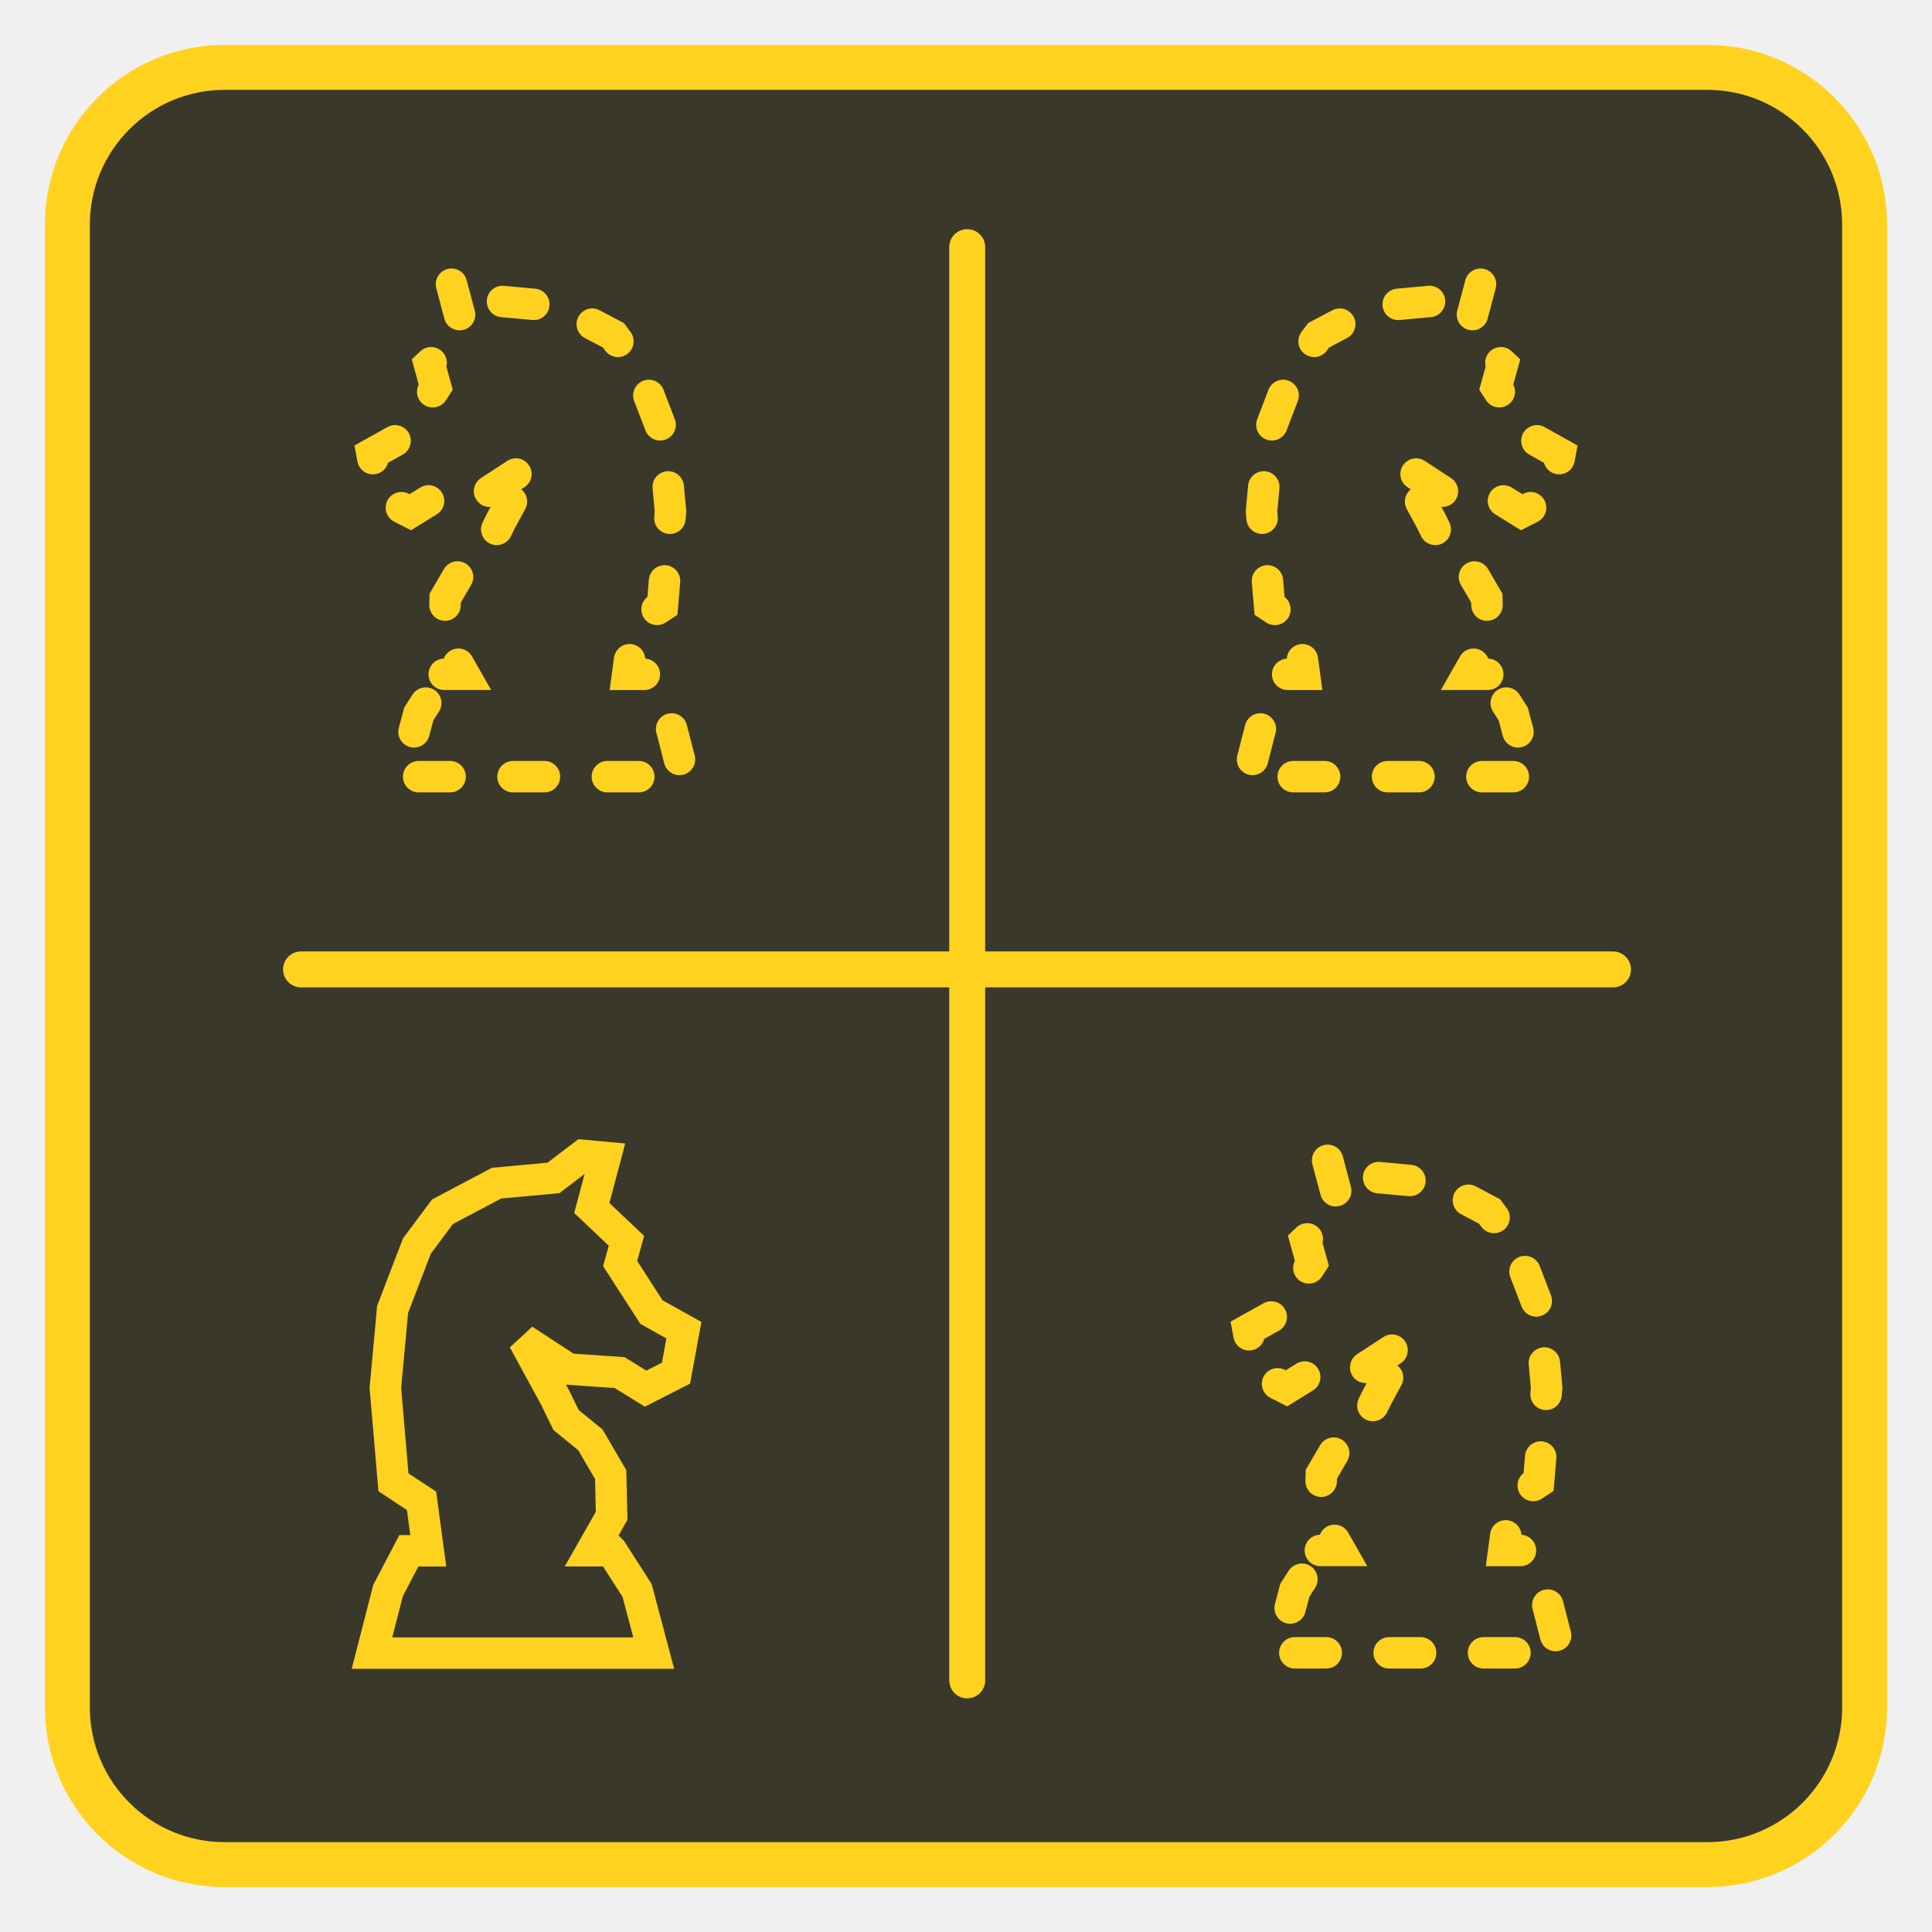
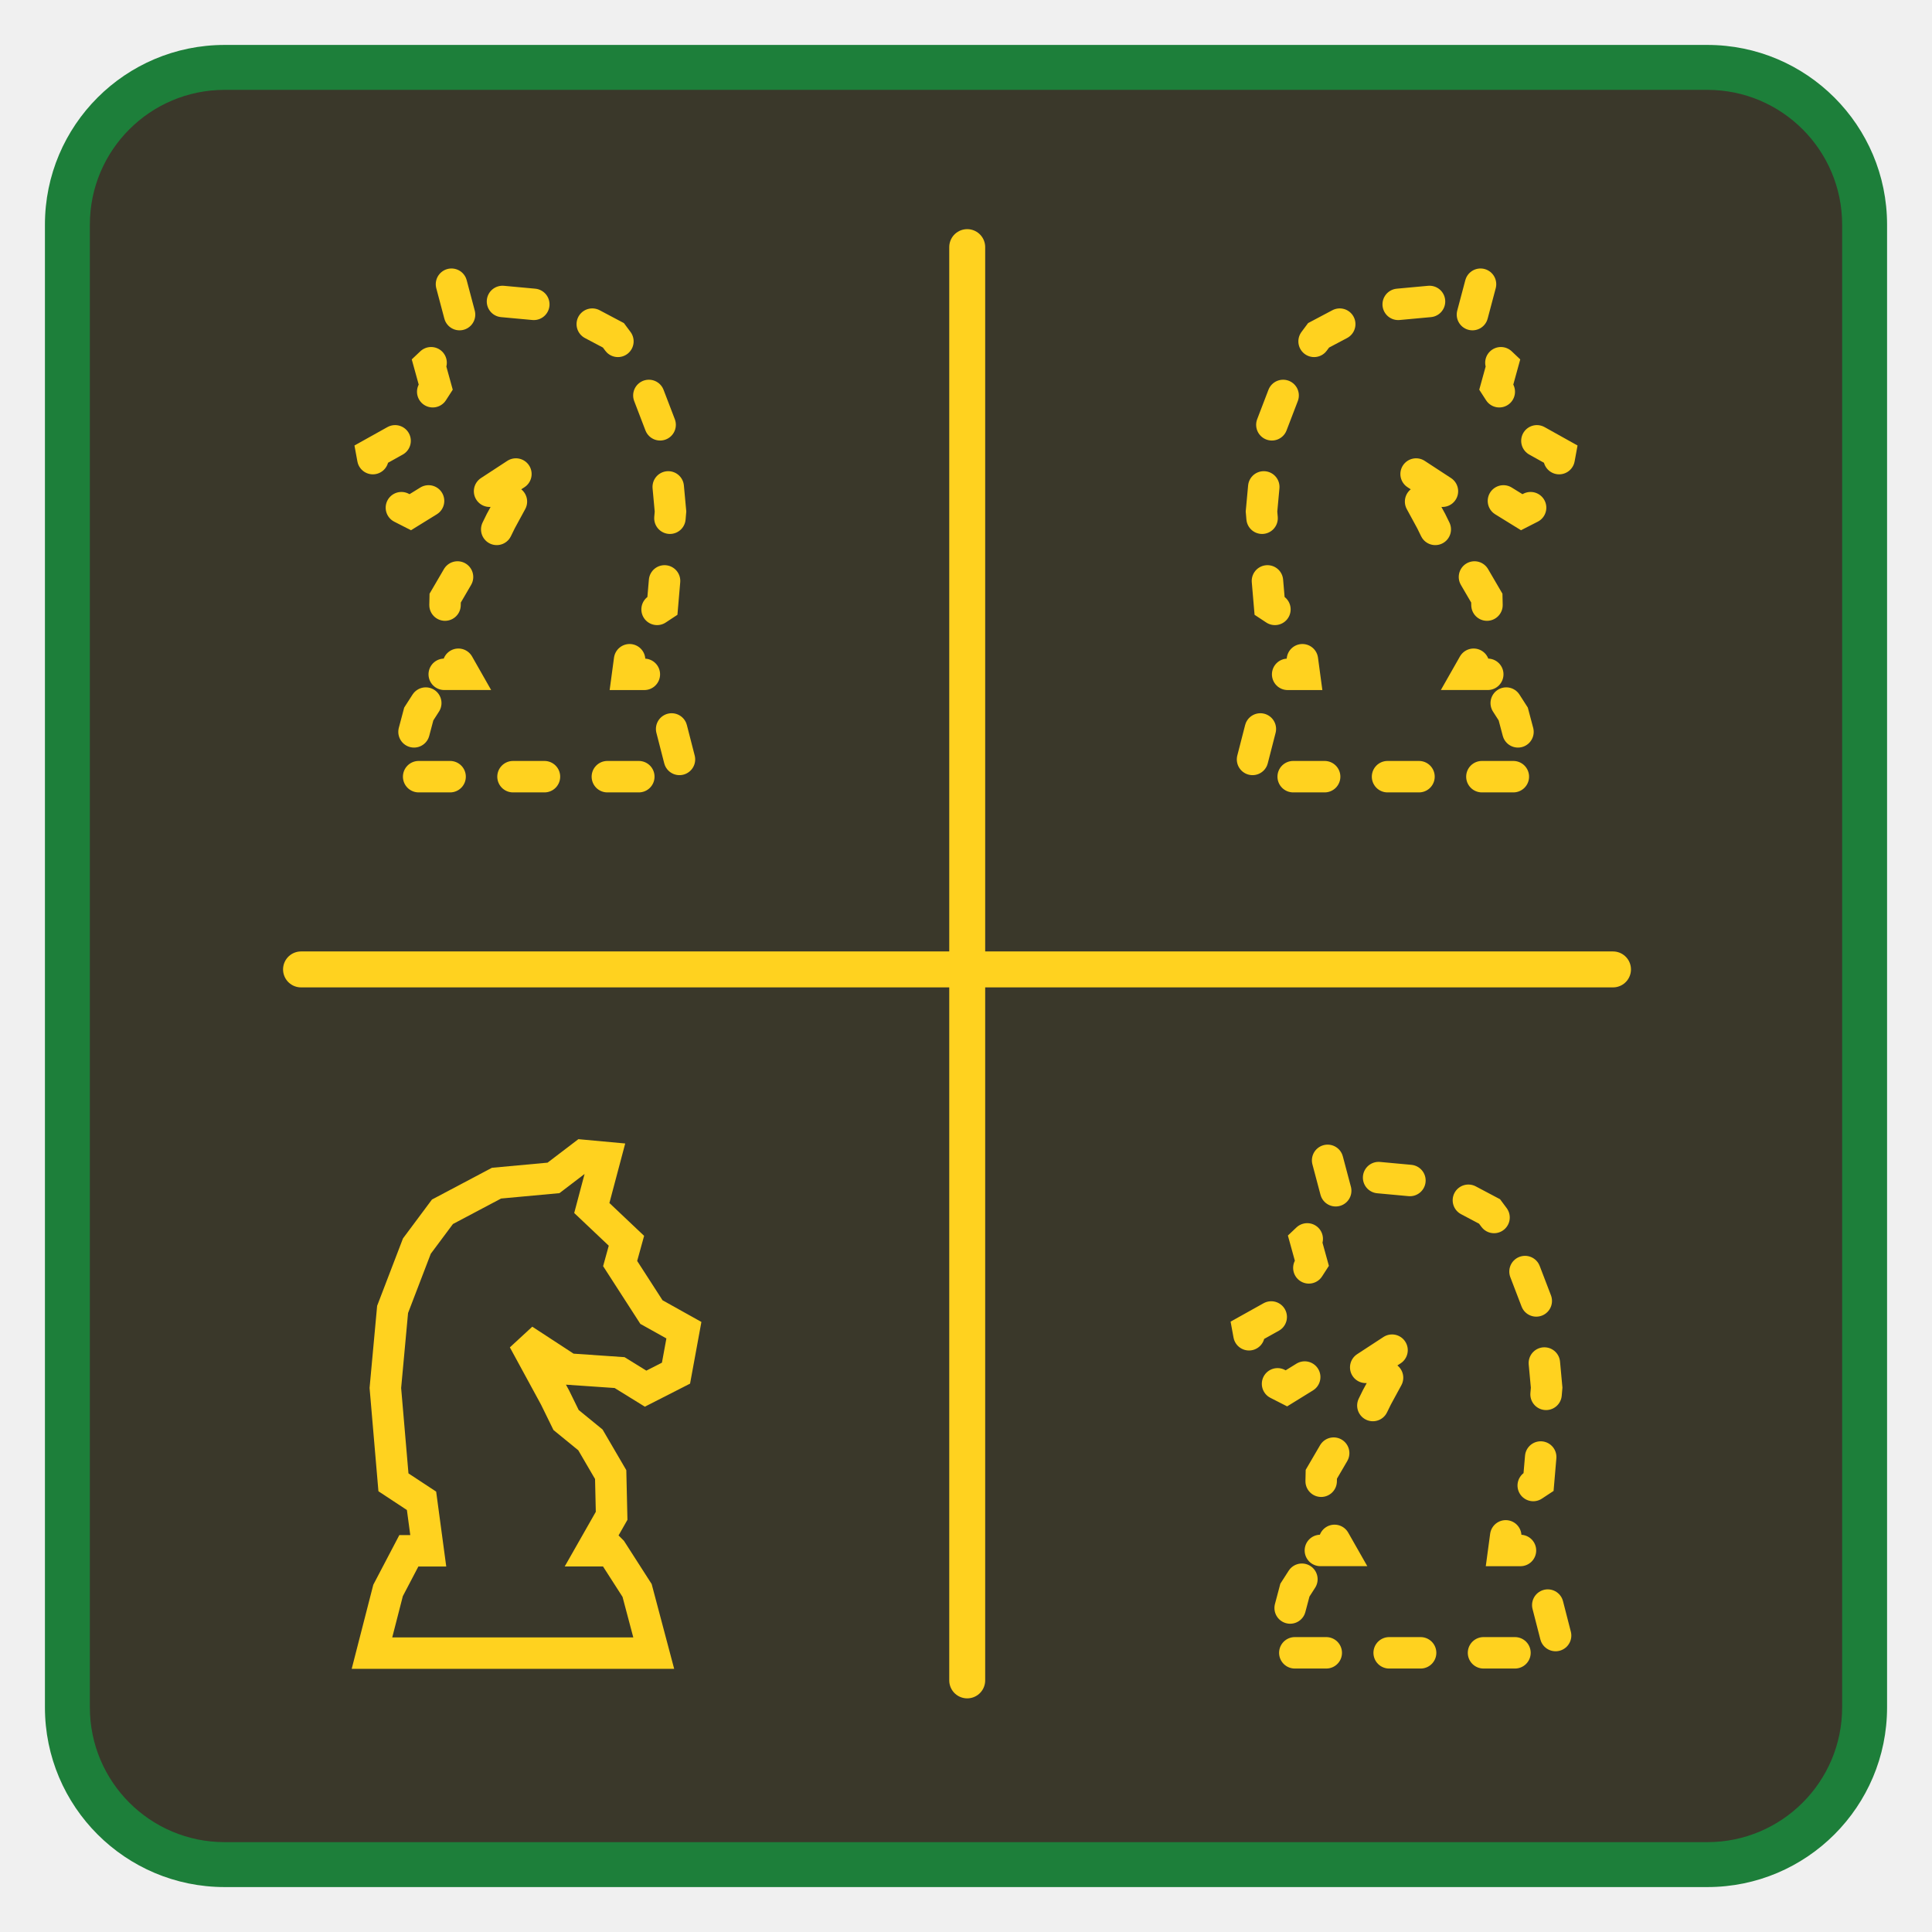
<svg xmlns="http://www.w3.org/2000/svg" width="43" height="43">
  <rect fill="#3A382A" rx="3.5" height="40" width="40" y="1.5" x="1.5" />
-   <path stroke-width="1.0" fill="#FFD21F" d="m38,2a3,3 0 0 1 3,3l0,33a3,3 0 0 1 -3,3l-33,0a3,3 0 0 1 -3,-3l0,-33a3,3 0 0 1 3,-3l33,0m0,-1l-33,0a4,4 0 0 0 -4,4l0,33a4,4 0 0 0 4,4l33,0a4,4 0 0 0 4,-4l0,-33a4,4 0 0 0 -4,-4z" />
-   <path stroke-linecap="round" stroke-width="0.8" stroke="#FFD21F" fill="#FFD21F" d="m21.527,5.5l0,31.9" />
-   <path stroke-linecap="round" stroke-width="0.8" stroke="#FFD21F" fill="#FFD21F" d="m6.7,21.576l29.2,0" />
+   <path stroke-width="1.0" fill="#1D7F3A" d="m38,2a3,3 0 0 1 3,3l0,33a3,3 0 0 1 -3,3l-33,0a3,3 0 0 1 -3,-3l0,-33a3,3 0 0 1 3,-3l33,0m0,-1l-33,0a4,4 0 0 0 -4,4l0,33a4,4 0 0 0 4,4l33,0a4,4 0 0 0 4,-4l0,-33a4,4 0 0 0 -4,-4z" />
+   <path stroke-linecap="round" stroke-width="0.8" stroke="#FFD21F" fill="#1D7F3A" d="m21.527,5.5l0,31.9" />
+   <path stroke-linecap="round" stroke-width="0.8" stroke="#FFD21F" fill="#1D7F3A" d="m6.7,21.576l29.2,0" />
  <path stroke-dasharray="1,2" stroke-linecap="round" stroke-width="1" stroke="#FFD21F" fill-opacity="0" fill="#ffffff" fill-rule="nonzero" d="m28.489,25.594l0.632,0l-0.632,-1.111l0.03,-1.311l0.644,-1.103l0.774,-0.632l0.35,-0.714l0.998,-1.835l-1.422,0.929l-1.627,0.112l-0.827,0.511l-0.967,-0.493l-0.251,-1.366l1.032,-0.576l0.995,-1.543l-0.2,-0.724l1.101,-1.042l-0.427,-1.608l0.706,-0.065l0.939,0.716l1.812,0.167l1.719,0.91l0.813,1.091l0.772,2.014l0.23,2.497l-0.257,3l-0.892,0.588l-0.214,1.589l0.617,0l0.66,1.261l0.512,1.993l-8.959,0l0.529,-1.993l0.809,-1.261l0,0z" transform="translate(11.75,11.75) scale(0.7) translate(-31.15,-20.94)" />
  <path stroke-dasharray="1,2" stroke-linecap="round" stroke-width="1" stroke="#FFD21F" fill-opacity="0" fill="#ffffff" fill-rule="nonzero" d="m28.489,25.594l0.632,0l-0.632,-1.111l0.03,-1.311l0.644,-1.103l0.774,-0.632l0.35,-0.714l0.998,-1.835l-1.422,0.929l-1.627,0.112l-0.827,0.511l-0.967,-0.493l-0.251,-1.366l1.032,-0.576l0.995,-1.543l-0.2,-0.724l1.101,-1.042l-0.427,-1.608l0.706,-0.065l0.939,0.716l1.812,0.167l1.719,0.91l0.813,1.091l0.772,2.014l0.23,2.497l-0.257,3l-0.892,0.588l-0.214,1.589l0.617,0l0.66,1.261l0.512,1.993l-8.959,0l0.529,-1.993l0.809,-1.261l0,0z" transform="translate(31.25,11.75) scale(-0.7,0.7) translate(-31.15,-20.94)" />
  <path stroke-width="1" stroke="#FFD21F" fill-opacity="0" fill="#ffffff" fill-rule="nonzero" d="m14.511,25.594l-0.632,0l0.632,-1.111l-0.03,-1.311l-0.644,-1.103l-0.774,-0.632l-0.35,-0.714l-0.998,-1.835l1.422,0.929l1.627,0.112l0.827,0.511l0.967,-0.493l0.251,-1.366l-1.032,-0.576l-0.995,-1.543l0.2,-0.724l-1.101,-1.042l0.427,-1.608l-0.706,-0.065l-0.939,0.716l-1.812,0.167l-1.719,0.91l-0.813,1.091l-0.772,2.014l-0.23,2.497l0.257,3l0.893,0.588l0.214,1.589l-0.617,0l-0.661,1.261l-0.512,1.993l8.959,0l-0.529,-1.993l-0.809,-1.261l0,0z" transform="translate(11.75,31.25) scale(0.7) translate(-11.85,-20.93)" />
  <path stroke-dasharray="1,2" stroke-linecap="round" stroke-width="1" stroke="#FFD21F" fill-opacity="0" fill="#ffffff" fill-rule="nonzero" d="m28.489,25.594l0.632,0l-0.632,-1.111l0.03,-1.311l0.644,-1.103l0.774,-0.632l0.35,-0.714l0.998,-1.835l-1.422,0.929l-1.627,0.112l-0.827,0.511l-0.967,-0.493l-0.251,-1.366l1.032,-0.576l0.995,-1.543l-0.2,-0.724l1.101,-1.042l-0.427,-1.608l0.706,-0.065l0.939,0.716l1.812,0.167l1.719,0.91l0.813,1.091l0.772,2.014l0.23,2.497l-0.257,3l-0.892,0.588l-0.214,1.589l0.617,0l0.66,1.261l0.512,1.993l-8.959,0l0.529,-1.993l0.809,-1.261l0,0z" transform="translate(31.25,31.25) scale(0.7) translate(-31.15,-20.94)" />
</svg>
